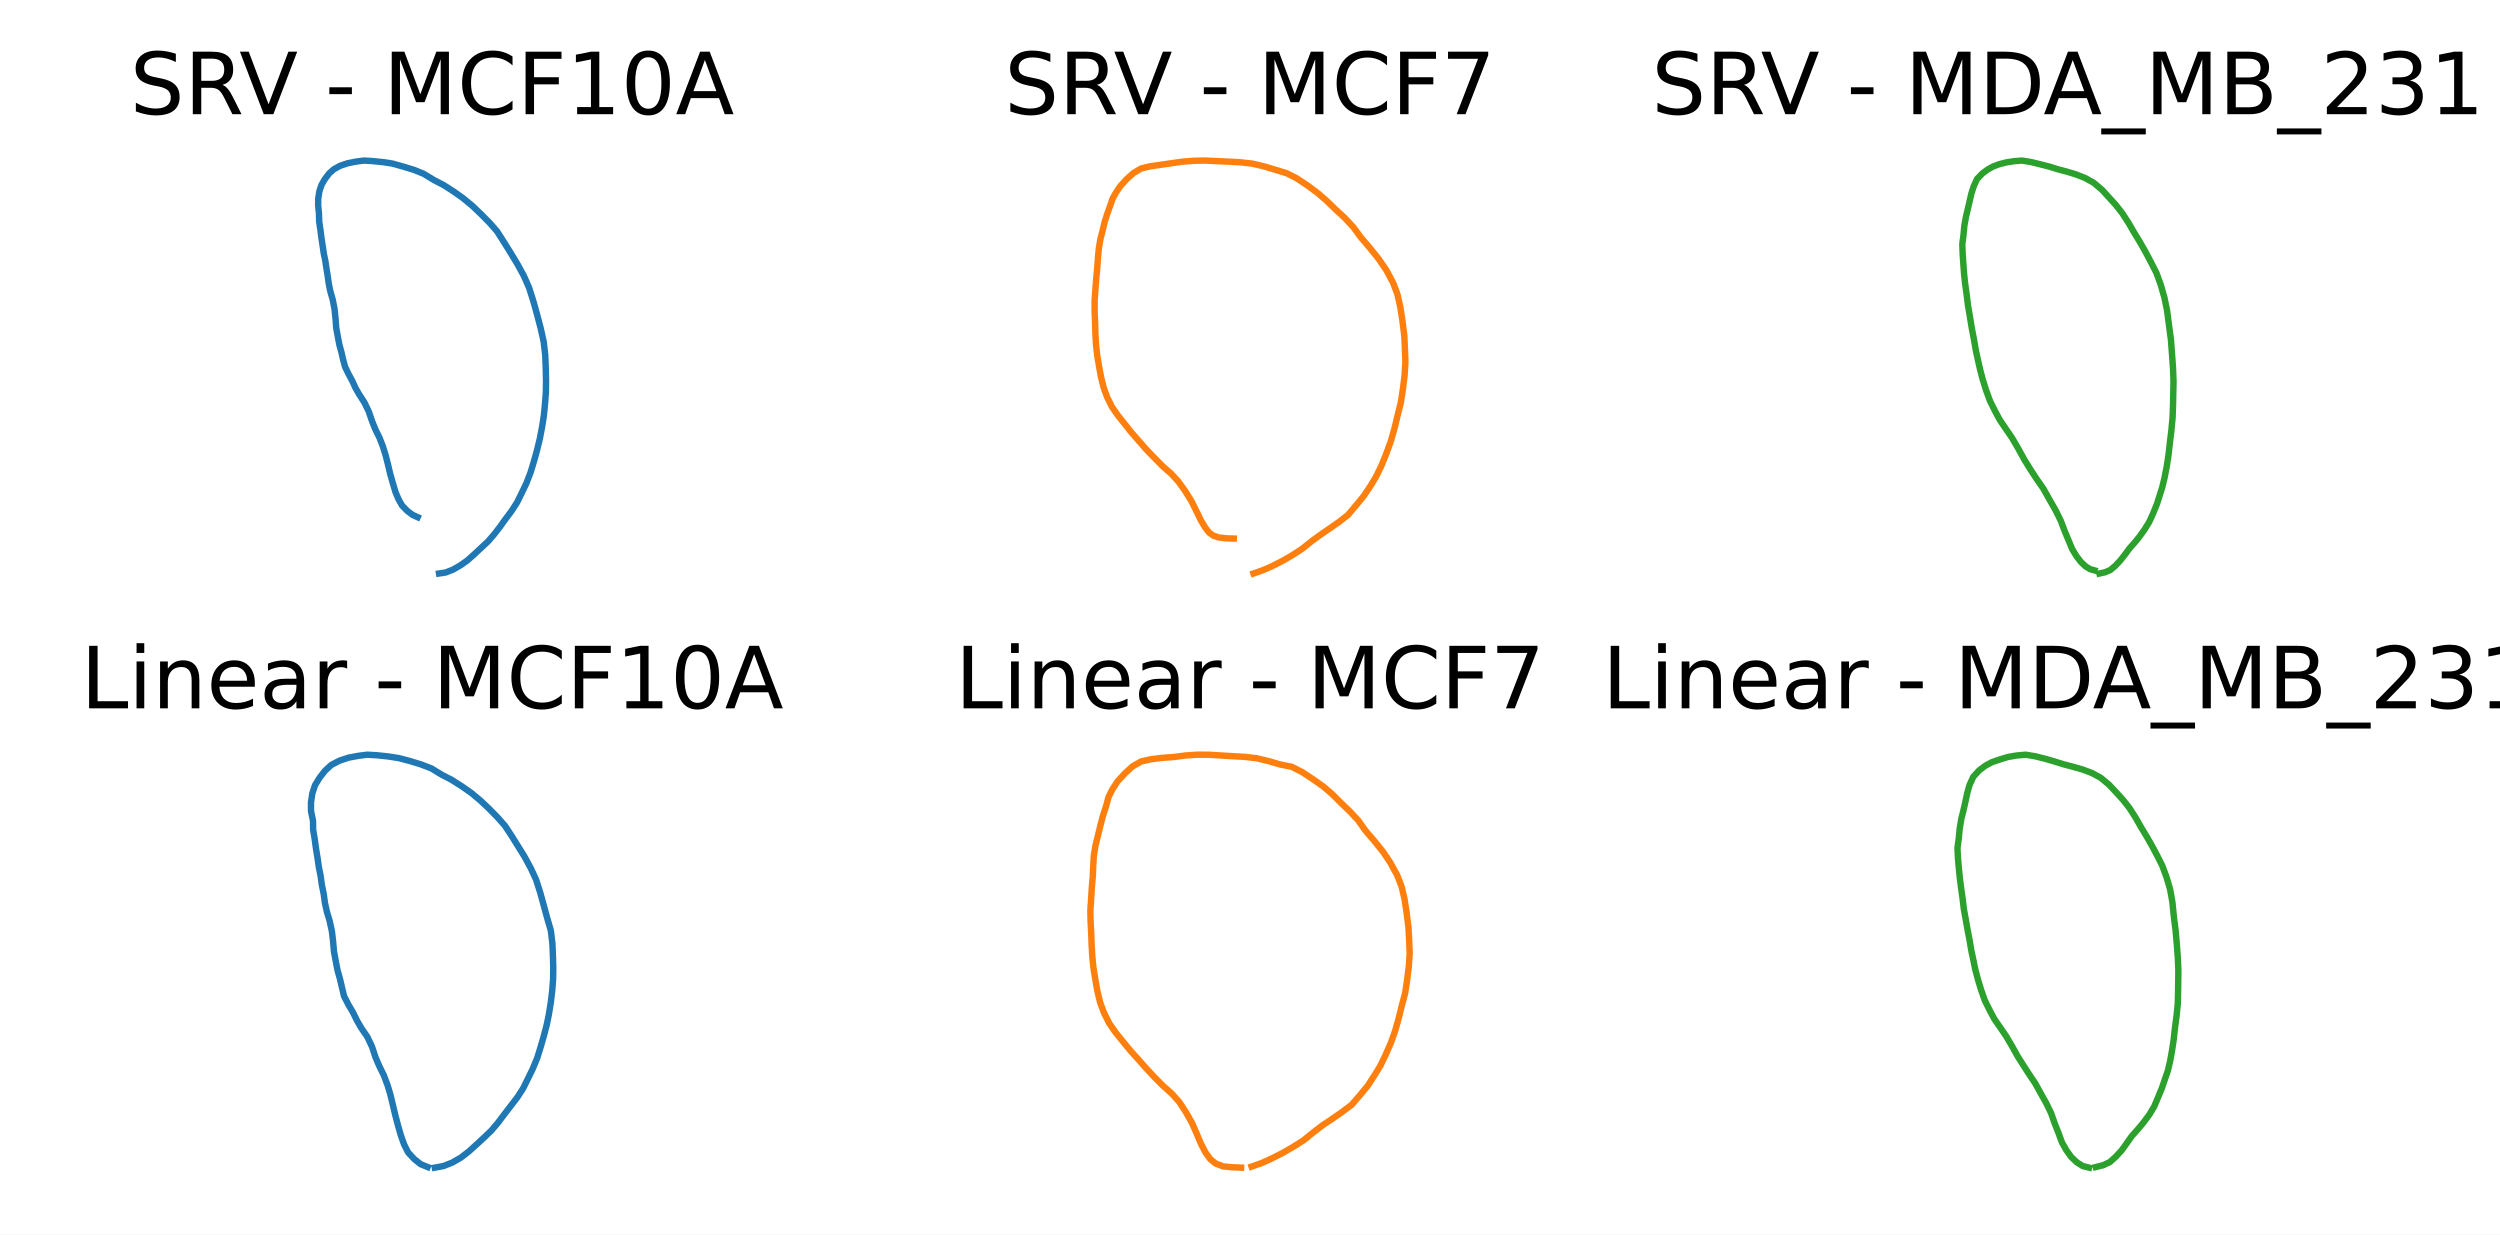
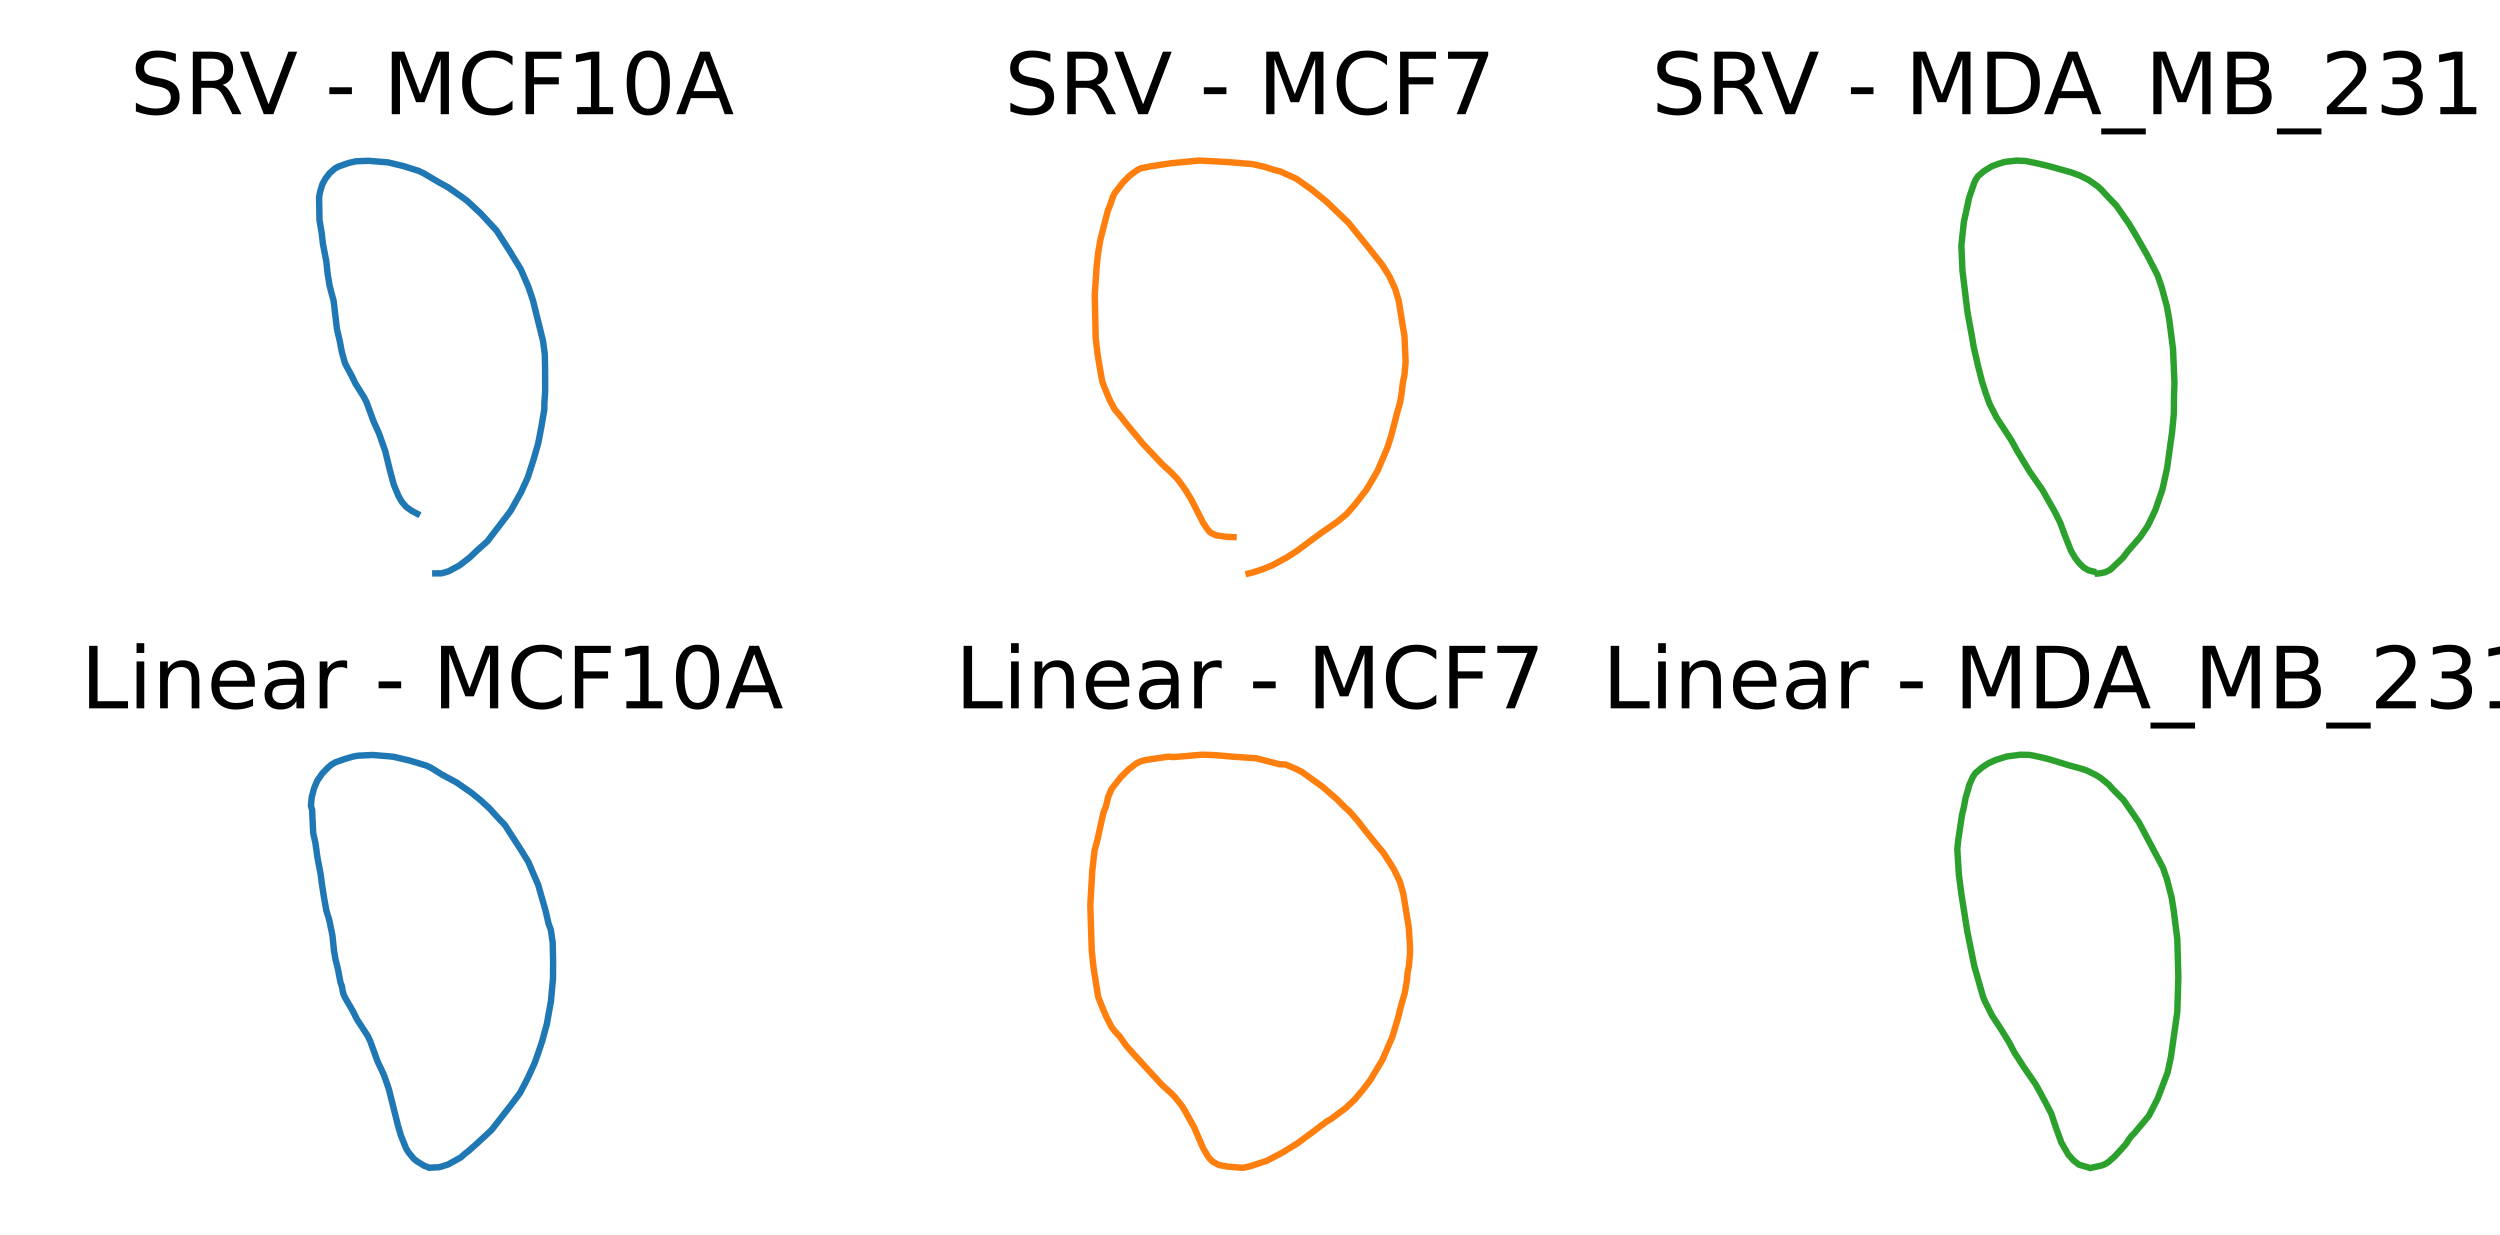
<svg xmlns="http://www.w3.org/2000/svg" xmlns:xlink="http://www.w3.org/1999/xlink" width="583.2pt" height="288pt" viewBox="0 0 583.2 288" version="1.1">
  <defs>
    <style type="text/css">*{stroke-linejoin: round; stroke-linecap: butt}</style>
  </defs>
  <g id="figure_1">
    <g id="patch_1">
      <path d="M 0 288  L 583.2 288  L 583.2 0  L 0 0  z " style="fill: #ffffff" />
    </g>
    <g id="axes_1">
      <g id="line2d_1">
-         <path d="M 97.434 120.652  L 96.198 120.088  L 94.986 119.154  L 93.793 117.932  L 92.954 116.433  L 92.29 114.876  L 91.674 112.826  L 91.031 110.575  L 90.557 108.565  L 89.976 106.261  L 89.311 104.131  L 88.527 102.111  L 87.575 100.188  L 86.816 98.304  L 86.01 95.968  L 85.013 93.906  L 83.773 91.981  L 82.893 90.437  L 82.178 88.857  L 81.323 87.284  L 80.487 85.546  L 80.035 83.868  L 79.654 82.193  L 79.174 80.444  L 78.797 78.485  L 78.437 76.501  L 78.268 74.304  L 78.039 72.073  L 77.602 69.853  L 77.051 67.935  L 76.705 66.245  L 76.458 64.495  L 76.148 62.578  L 75.877 60.777  L 75.536 59.179  L 75.307 57.596  L 74.995 55.582  L 74.743 53.584  L 74.464 51.737  L 74.41 49.88  L 74.222 47.909  L 74.237 46.318  L 74.503 44.638  L 74.988 43.152  L 75.758 41.821  L 76.771 40.462  L 77.903 39.464  L 79.378 38.659  L 81.134 38.073  L 83.046 37.694  L 84.906 37.456  L 86.889 37.575  L 89.309 37.82  L 91.545 38.156  L 94.111 38.878  L 96.565 39.626  L 98.819 40.534  L 101.215 41.992  L 103.474 43.159  L 105.846 44.687  L 107.938 46.161  L 110.158 47.991  L 112.219 49.961  L 114.218 51.978  L 115.958 53.966  L 117.487 56.362  L 119.07 58.907  L 120.706 61.609  L 122.22 64.387  L 123.436 67.158  L 124.428 70.288  L 125.313 73.468  L 126.143 76.631  L 126.836 79.771  L 127.191 82.855  L 127.314 85.907  L 127.378 88.838  L 127.341 91.552  L 127.13 94.293  L 126.867 96.981  L 126.43 99.754  L 125.93 102.33  L 125.297 104.943  L 124.589 107.519  L 123.782 110.17  L 122.782 112.771  L 121.715 114.98  L 120.635 117.187  L 119.34 119.206  L 117.912 121.103  L 116.564 122.988  L 115.188 124.761  L 113.822 126.326  L 112.263 127.785  L 110.505 129.425  L 108.996 130.76  L 107.377 131.897  L 105.665 132.884  L 103.944 133.556  L 102.424 133.784  " clip-path="url(#p415bff072d)" style="fill: none; stroke: #1f77b4; stroke-width: 1.5; stroke-linecap: square" />
+         <path d="M 97.315 119.842  L 96.074 119.181  L 94.82 118.302  L 93.757 117.098  L 92.925 115.649  L 91.854 113.031  L 90.937 109.632  L 89.869 105.234  L 88.416 101.11  L 87.166 98.337  L 85.499 93.826  L 84.952 92.722  L 82.885 89.421  L 82.14 87.86  L 80.844 85.448  L 80.472 84.707  L 79.757 82.182  L 79.267 79.602  L 78.607 76.776  L 77.832 70.21  L 77.306 68.253  L 76.867 66.536  L 76.439 63.942  L 76.129 61.039  L 75.357 57.025  L 75.013 54.173  L 74.526 51.308  L 74.441 45.945  L 74.737 44.482  L 75.225 42.932  L 75.911 41.683  L 76.941 40.347  L 78.113 39.324  L 78.834 38.901  L 81.268 38.034  L 83.064 37.624  L 85.98 37.511  L 90.494 37.881  L 94.068 38.732  L 97.667 39.865  L 98.754 40.38  L 102.308 42.478  L 104.524 43.7  L 107.863 46.032  L 108.974 46.857  L 112.133 49.79  L 114.001 51.808  L 115.849 53.809  L 118.974 58.689  L 121.483 62.8  L 123.265 66.923  L 124.327 70.068  L 126.676 79.534  L 127.083 82.592  L 127.157 85.691  L 127.177 91.332  L 126.988 94.069  L 126.977 95.494  L 126.308 99.465  L 125.567 103.372  L 124.465 107.21  L 123.143 111.322  L 121.548 114.842  L 119.112 119.191  L 113.688 126.288  L 111.216 128.477  L 109.557 130.067  L 107.202 131.888  L 104.69 133.245  L 103.015 133.748  L 101.549 133.759  L 101.549 133.759  " clip-path="url(#p66b4152a13)" style="fill: none; stroke: #1f77b4; stroke-width: 1.5; stroke-linecap: square" />
      </g>
      <g id="text_1">
        <g transform="translate(30.32031 26.64) scale(0.2 -0.2)">
          <defs>
            <path id="DejaVuSans-53" d="M 3425 4513  L 3425 3897  Q 3066 4069 2747 4153  Q 2428 4238 2131 4238  Q 1616 4238 1336 4038  Q 1056 3838 1056 3469  Q 1056 3159 1242 3001  Q 1428 2844 1947 2747  L 2328 2669  Q 3034 2534 3370 2195  Q 3706 1856 3706 1288  Q 3706 609 3251 259  Q 2797 -91 1919 -91  Q 1588 -91 1214 -16  Q 841 59 441 206  L 441 856  Q 825 641 1194 531  Q 1563 422 1919 422  Q 2459 422 2753 634  Q 3047 847 3047 1241  Q 3047 1584 2836 1778  Q 2625 1972 2144 2069  L 1759 2144  Q 1053 2284 737 2584  Q 422 2884 422 3419  Q 422 4038 858 4394  Q 1294 4750 2059 4750  Q 2388 4750 2728 4690  Q 3069 4631 3425 4513  z " transform="scale(0.015625)" />
            <path id="DejaVuSans-52" d="M 2841 2188  Q 3044 2119 3236 1894  Q 3428 1669 3622 1275  L 4263 0  L 3584 0  L 2988 1197  Q 2756 1666 2539 1819  Q 2322 1972 1947 1972  L 1259 1972  L 1259 0  L 628 0  L 628 4666  L 2053 4666  Q 2853 4666 3247 4331  Q 3641 3997 3641 3322  Q 3641 2881 3436 2590  Q 3231 2300 2841 2188  z M 1259 4147  L 1259 2491  L 2053 2491  Q 2509 2491 2742 2702  Q 2975 2913 2975 3322  Q 2975 3731 2742 3939  Q 2509 4147 2053 4147  L 1259 4147  z " transform="scale(0.015625)" />
            <path id="DejaVuSans-56" d="M 1831 0  L 50 4666  L 709 4666  L 2188 738  L 3669 4666  L 4325 4666  L 2547 0  L 1831 0  z " transform="scale(0.015625)" />
            <path id="DejaVuSans-20" transform="scale(0.015625)" />
            <path id="DejaVuSans-2d" d="M 313 2009  L 1997 2009  L 1997 1497  L 313 1497  L 313 2009  z " transform="scale(0.015625)" />
            <path id="DejaVuSans-4d" d="M 628 4666  L 1569 4666  L 2759 1491  L 3956 4666  L 4897 4666  L 4897 0  L 4281 0  L 4281 4097  L 3078 897  L 2444 897  L 1241 4097  L 1241 0  L 628 0  L 628 4666  z " transform="scale(0.015625)" />
            <path id="DejaVuSans-43" d="M 4122 4306  L 4122 3641  Q 3803 3938 3442 4084  Q 3081 4231 2675 4231  Q 1875 4231 1450 3742  Q 1025 3253 1025 2328  Q 1025 1406 1450 917  Q 1875 428 2675 428  Q 3081 428 3442 575  Q 3803 722 4122 1019  L 4122 359  Q 3791 134 3420 21  Q 3050 -91 2638 -91  Q 1578 -91 968 557  Q 359 1206 359 2328  Q 359 3453 968 4101  Q 1578 4750 2638 4750  Q 3056 4750 3426 4639  Q 3797 4528 4122 4306  z " transform="scale(0.015625)" />
            <path id="DejaVuSans-46" d="M 628 4666  L 3309 4666  L 3309 4134  L 1259 4134  L 1259 2759  L 3109 2759  L 3109 2228  L 1259 2228  L 1259 0  L 628 0  L 628 4666  z " transform="scale(0.015625)" />
            <path id="DejaVuSans-31" d="M 794 531  L 1825 531  L 1825 4091  L 703 3866  L 703 4441  L 1819 4666  L 2450 4666  L 2450 531  L 3481 531  L 3481 0  L 794 0  L 794 531  z " transform="scale(0.015625)" />
            <path id="DejaVuSans-30" d="M 2034 4250  Q 1547 4250 1301 3770  Q 1056 3291 1056 2328  Q 1056 1369 1301 889  Q 1547 409 2034 409  Q 2525 409 2770 889  Q 3016 1369 3016 2328  Q 3016 3291 2770 3770  Q 2525 4250 2034 4250  z M 2034 4750  Q 2819 4750 3233 4129  Q 3647 3509 3647 2328  Q 3647 1150 3233 529  Q 2819 -91 2034 -91  Q 1250 -91 836 529  Q 422 1150 422 2328  Q 422 3509 836 4129  Q 1250 4750 2034 4750  z " transform="scale(0.015625)" />
            <path id="DejaVuSans-41" d="M 2188 4044  L 1331 1722  L 3047 1722  L 2188 4044  z M 1831 4666  L 2547 4666  L 4325 0  L 3669 0  L 3244 1197  L 1141 1197  L 716 0  L 50 0  L 1831 4666  z " transform="scale(0.015625)" />
          </defs>
          <use xlink:href="#DejaVuSans-53" />
          <use xlink:href="#DejaVuSans-52" x="63.477" />
          <use xlink:href="#DejaVuSans-56" x="127.459" />
          <use xlink:href="#DejaVuSans-20" x="195.867" />
          <use xlink:href="#DejaVuSans-2d" x="227.654" />
          <use xlink:href="#DejaVuSans-20" x="263.738" />
          <use xlink:href="#DejaVuSans-4d" x="295.525" />
          <use xlink:href="#DejaVuSans-43" x="381.805" />
          <use xlink:href="#DejaVuSans-46" x="451.629" />
          <use xlink:href="#DejaVuSans-31" x="509.148" />
          <use xlink:href="#DejaVuSans-30" x="572.771" />
          <use xlink:href="#DejaVuSans-41" x="636.395" />
        </g>
      </g>
    </g>
    <g id="axes_2">
      <g id="line2d_2">
-         <path d="M 287.812 125.631  L 286.004 125.575  L 284.315 125.382  L 283.005 124.935  L 282.044 124.216  L 281.173 123.108  L 280.148 121.397  L 279.157 119.342  L 277.948 116.926  L 276.514 114.598  L 274.889 112.327  L 273.235 110.516  L 271.237 108.775  L 269.325 106.829  L 267.444 104.89  L 265.731 102.928  L 263.915 100.851  L 262.303 98.824  L 260.763 96.874  L 259.394 94.907  L 258.265 92.642  L 257.47 90.459  L 256.86 88.017  L 256.396 85.537  L 255.969 82.948  L 255.68 80.447  L 255.528 77.768  L 255.455 74.994  L 255.355 72.62  L 255.349 70.208  L 255.506 67.863  L 255.708 65.204  L 255.968 62.515  L 256.13 60.199  L 256.319 58.084  L 256.683 55.857  L 257.215 53.782  L 257.697 51.759  L 258.302 49.865  L 258.94 48.12  L 259.516 46.418  L 260.264 45.026  L 261.369 43.386  L 262.879 41.745  L 264.44 40.349  L 266.208 39.302  L 268.252 38.805  L 270.849 38.431  L 273.281 38.076  L 275.9 37.708  L 278.626 37.495  L 281.13 37.456  L 283.826 37.587  L 286.586 37.705  L 289.352 37.853  L 292.208 38.177  L 295.03 38.856  L 297.566 39.621  L 300.133 40.393  L 302.567 41.636  L 305.13 43.351  L 307.433 45.059  L 309.448 46.82  L 311.572 48.865  L 313.709 50.841  L 315.706 52.987  L 317.483 55.419  L 319.45 57.701  L 321.616 60.406  L 323.382 62.98  L 325.004 66.017  L 325.997 68.674  L 326.654 71.569  L 327.158 74.814  L 327.6 78.354  L 327.738 81.368  L 327.851 84.495  L 327.666 87.553  L 327.258 90.838  L 326.786 93.918  L 326.034 96.902  L 325.33 99.838  L 324.458 102.911  L 323.384 105.869  L 322.215 108.723  L 320.978 111.245  L 319.703 113.365  L 318.125 115.713  L 316.373 117.854  L 314.439 120.144  L 312.295 121.804  L 310.049 123.367  L 308.088 124.716  L 306.061 126.193  L 303.741 128.043  L 301.501 129.498  L 299.258 130.798  L 296.838 132.037  L 294.61 133.012  L 292.415 133.784  " clip-path="url(#p896a2bd3fc)" style="fill: none; stroke: #ff7f0e; stroke-width: 1.5; stroke-linecap: square" />
+         <path d="M 287.765 125.3  L 285.978 125.228  L 283.63 124.866  L 282.52 124.326  L 282.053 123.94  L 281.201 122.782  L 280.691 121.991  L 277.821 116.364  L 276.421 114.121  L 274.786 111.847  L 273.13 110.132  L 271.127 108.308  L 266.602 103.502  L 262.366 98.383  L 261.656 97.415  L 259.988 95.422  L 258.901 93.369  L 257.489 89.998  L 257.112 88.906  L 256.482 85.306  L 256.051 82.659  L 255.599 78.848  L 255.383 68.845  L 255.807 62.412  L 256.157 59.114  L 256.693 55.935  L 258.472 48.989  L 258.853 48.148  L 259.728 45.628  L 260.114 44.955  L 261.986 42.529  L 263.529 40.98  L 265.205 39.728  L 266.155 39.263  L 268.304 38.823  L 273.313 38.064  L 279.668 37.456  L 283.701 37.65  L 286.504 37.824  L 292.074 38.264  L 294.876 38.889  L 297.368 39.674  L 298.644 39.98  L 302.422 41.697  L 306.123 44.335  L 309.407 47.006  L 314.562 51.954  L 319.397 57.936  L 322.488 61.838  L 324.169 64.57  L 325.516 67.531  L 326.307 70.235  L 327.338 76.661  L 327.633 78.35  L 327.906 84.421  L 327.631 87.489  L 327.288 89.09  L 326.905 92.185  L 326.629 93.812  L 325.82 96.674  L 324.623 101.357  L 323.724 104.255  L 321.355 109.842  L 319.382 113.226  L 318.698 114.323  L 316.02 117.769  L 314.143 119.91  L 312.089 121.621  L 307.827 124.593  L 302.513 128.536  L 300.317 129.955  L 296.811 131.876  L 294.563 132.785  L 292.338 133.52  L 291.266 133.784  L 291.266 133.784  " clip-path="url(#p257a680c0c)" style="fill: none; stroke: #ff7f0e; stroke-width: 1.5; stroke-linecap: square" />
      </g>
      <g id="text_2">
        <g transform="translate(234.3234 26.64) scale(0.2 -0.2)">
          <defs>
            <path id="DejaVuSans-37" d="M 525 4666  L 3525 4666  L 3525 4397  L 1831 0  L 1172 0  L 2766 4134  L 525 4134  L 525 4666  z " transform="scale(0.015625)" />
          </defs>
          <use xlink:href="#DejaVuSans-53" />
          <use xlink:href="#DejaVuSans-52" x="63.477" />
          <use xlink:href="#DejaVuSans-56" x="127.459" />
          <use xlink:href="#DejaVuSans-20" x="195.867" />
          <use xlink:href="#DejaVuSans-2d" x="227.654" />
          <use xlink:href="#DejaVuSans-20" x="263.738" />
          <use xlink:href="#DejaVuSans-4d" x="295.525" />
          <use xlink:href="#DejaVuSans-43" x="381.805" />
          <use xlink:href="#DejaVuSans-46" x="451.629" />
          <use xlink:href="#DejaVuSans-37" x="509.148" />
        </g>
      </g>
    </g>
    <g id="axes_3">
      <g id="line2d_3">
-         <path d="M 488.597 133.053  L 487.565 132.764  L 486.554 132.146  L 485.444 131.102  L 484.411 129.757  L 483.423 128.135  L 482.616 126.201  L 481.664 123.935  L 480.726 121.453  L 479.522 119.022  L 478.045 116.435  L 476.664 113.972  L 475.089 111.708  L 473.655 109.511  L 472.224 107.197  L 470.836 104.669  L 469.366 102.151  L 467.908 100.018  L 466.507 97.951  L 465.414 95.913  L 464.25 93.592  L 463.331 91.089  L 462.52 88.502  L 461.918 86.204  L 461.38 83.839  L 460.906 81.651  L 460.485 79.19  L 459.964 76.479  L 459.528 73.798  L 459.097 71.292  L 458.774 68.669  L 458.415 66.115  L 458.186 63.933  L 458.01 61.598  L 457.845 59.153  L 457.765 56.952  L 458.051 54.738  L 458.248 52.618  L 458.638 50.479  L 459.088 48.591  L 459.493 46.861  L 459.891 45.133  L 460.419 43.481  L 461.2 41.762  L 462.43 40.476  L 463.672 39.552  L 464.916 38.861  L 466.356 38.316  L 468.032 37.882  L 469.816 37.606  L 471.669 37.456  L 473.824 37.806  L 476.107 38.368  L 478.054 38.862  L 480.106 39.5  L 482.227 40.063  L 484.243 40.671  L 486.424 41.527  L 488.448 42.665  L 490.364 44.287  L 492.038 46.12  L 493.561 47.793  L 495.094 49.757  L 496.58 52.058  L 497.832 54.226  L 499.302 56.642  L 500.586 58.914  L 501.81 61.228  L 503.049 63.662  L 504.065 66.457  L 504.915 69.435  L 505.536 72.446  L 505.997 75.975  L 506.427 79.177  L 506.702 82.83  L 506.93 86.047  L 507.035 89.026  L 506.976 91.866  L 506.923 94.565  L 506.823 97.37  L 506.542 100.383  L 506.175 103.414  L 505.849 106.299  L 505.454 108.834  L 504.955 111.399  L 504.406 113.67  L 503.848 115.436  L 503.186 117.532  L 502.302 119.721  L 501.387 121.734  L 500.331 123.451  L 499.198 125.056  L 498.045 126.489  L 496.775 127.927  L 495.67 129.42  L 494.624 130.751  L 493.448 132.001  L 492.321 132.956  L 491.079 133.497  L 489.769 133.784  " clip-path="url(#p5d99c530a8)" style="fill: none; stroke: #2ca02c; stroke-width: 1.5; stroke-linecap: square" />
+         <path d="M 488.251 133.298  L 487.182 133.033  L 486.139 132.418  L 485.124 131.466  L 484.119 130.189  L 483.124 128.481  L 481.914 125.448  L 480.584 121.878  L 479.325 119.354  L 477.915 116.881  L 476.504 114.364  L 473.4 109.894  L 470.612 105.255  L 469.181 102.665  L 467.119 99.5  L 465.769 97.425  L 464.11 94.182  L 463.197 91.614  L 462.378 89.046  L 461.474 85.504  L 460.422 80.935  L 459.995 78.386  L 458.988 72.884  L 457.798 63.109  L 457.549 57.291  L 458.122 51.848  L 459.362 46.109  L 460.533 42.695  L 460.955 41.79  L 461.448 41.087  L 462.76 39.953  L 464.621 38.8  L 466.108 38.252  L 467.719 37.763  L 470.456 37.456  L 472.496 37.551  L 474.784 38.011  L 477.901 38.739  L 483.085 40.183  L 485.1 40.918  L 487.189 41.947  L 489.25 43.391  L 490.233 44.274  L 491.961 46.143  L 493.69 47.947  L 496.738 52.333  L 498.068 54.561  L 500.818 59.38  L 503.3 64.188  L 504.266 66.977  L 505.498 71.502  L 506.057 74.657  L 506.932 81.514  L 507.257 89.361  L 507.15 92.348  L 507.113 96.544  L 506.694 100.914  L 505.538 109.204  L 504.473 114.095  L 502.849 118.854  L 501.873 120.94  L 500.955 122.79  L 499.281 125.255  L 497.555 127.243  L 496.384 128.585  L 495.27 130.087  L 492.334 132.875  L 491.124 133.487  L 489.942 133.731  L 489.384 133.784  L 489.384 133.784  " clip-path="url(#p93d2661fcc)" style="fill: none; stroke: #2ca02c; stroke-width: 1.5; stroke-linecap: square" />
      </g>
      <g id="text_3">
        <g transform="translate(385.2781 26.64) scale(0.2 -0.2)">
          <defs>
            <path id="DejaVuSans-44" d="M 1259 4147  L 1259 519  L 2022 519  Q 2988 519 3436 956  Q 3884 1394 3884 2338  Q 3884 3275 3436 3711  Q 2988 4147 2022 4147  L 1259 4147  z M 628 4666  L 1925 4666  Q 3281 4666 3915 4102  Q 4550 3538 4550 2338  Q 4550 1131 3912 565  Q 3275 0 1925 0  L 628 0  L 628 4666  z " transform="scale(0.015625)" />
            <path id="DejaVuSans-5f" d="M 3263 -1063  L 3263 -1509  L -63 -1509  L -63 -1063  L 3263 -1063  z " transform="scale(0.015625)" />
            <path id="DejaVuSans-42" d="M 1259 2228  L 1259 519  L 2272 519  Q 2781 519 3026 730  Q 3272 941 3272 1375  Q 3272 1813 3026 2020  Q 2781 2228 2272 2228  L 1259 2228  z M 1259 4147  L 1259 2741  L 2194 2741  Q 2656 2741 2882 2914  Q 3109 3088 3109 3444  Q 3109 3797 2882 3972  Q 2656 4147 2194 4147  L 1259 4147  z M 628 4666  L 2241 4666  Q 2963 4666 3353 4366  Q 3744 4066 3744 3513  Q 3744 3084 3544 2831  Q 3344 2578 2956 2516  Q 3422 2416 3680 2098  Q 3938 1781 3938 1306  Q 3938 681 3513 340  Q 3088 0 2303 0  L 628 0  L 628 4666  z " transform="scale(0.015625)" />
            <path id="DejaVuSans-32" d="M 1228 531  L 3431 531  L 3431 0  L 469 0  L 469 531  Q 828 903 1448 1529  Q 2069 2156 2228 2338  Q 2531 2678 2651 2914  Q 2772 3150 2772 3378  Q 2772 3750 2511 3984  Q 2250 4219 1831 4219  Q 1534 4219 1204 4116  Q 875 4013 500 3803  L 500 4441  Q 881 4594 1212 4672  Q 1544 4750 1819 4750  Q 2544 4750 2975 4387  Q 3406 4025 3406 3419  Q 3406 3131 3298 2873  Q 3191 2616 2906 2266  Q 2828 2175 2409 1742  Q 1991 1309 1228 531  z " transform="scale(0.015625)" />
            <path id="DejaVuSans-33" d="M 2597 2516  Q 3050 2419 3304 2112  Q 3559 1806 3559 1356  Q 3559 666 3084 287  Q 2609 -91 1734 -91  Q 1441 -91 1130 -33  Q 819 25 488 141  L 488 750  Q 750 597 1062 519  Q 1375 441 1716 441  Q 2309 441 2620 675  Q 2931 909 2931 1356  Q 2931 1769 2642 2001  Q 2353 2234 1838 2234  L 1294 2234  L 1294 2753  L 1863 2753  Q 2328 2753 2575 2939  Q 2822 3125 2822 3475  Q 2822 3834 2567 4026  Q 2313 4219 1838 4219  Q 1578 4219 1281 4162  Q 984 4106 628 3988  L 628 4550  Q 988 4650 1302 4700  Q 1616 4750 1894 4750  Q 2613 4750 3031 4423  Q 3450 4097 3450 3541  Q 3450 3153 3228 2886  Q 3006 2619 2597 2516  z " transform="scale(0.015625)" />
          </defs>
          <use xlink:href="#DejaVuSans-53" />
          <use xlink:href="#DejaVuSans-52" x="63.477" />
          <use xlink:href="#DejaVuSans-56" x="127.459" />
          <use xlink:href="#DejaVuSans-20" x="195.867" />
          <use xlink:href="#DejaVuSans-2d" x="227.654" />
          <use xlink:href="#DejaVuSans-20" x="263.738" />
          <use xlink:href="#DejaVuSans-4d" x="295.525" />
          <use xlink:href="#DejaVuSans-44" x="381.805" />
          <use xlink:href="#DejaVuSans-41" x="457.057" />
          <use xlink:href="#DejaVuSans-5f" x="525.465" />
          <use xlink:href="#DejaVuSans-4d" x="575.465" />
          <use xlink:href="#DejaVuSans-42" x="661.744" />
          <use xlink:href="#DejaVuSans-5f" x="730.348" />
          <use xlink:href="#DejaVuSans-32" x="780.348" />
          <use xlink:href="#DejaVuSans-33" x="843.971" />
          <use xlink:href="#DejaVuSans-31" x="907.594" />
        </g>
      </g>
    </g>
    <g id="axes_4">
      <g id="line2d_4">
-         <path d="M 99.757 272.246  L 98.12 271.574  L 96.615 270.365  L 95.212 268.845  L 94.274 266.991  L 93.566 265.024  L 92.881 262.681  L 92.216 260.154  L 91.667 257.84  L 91.069 255.359  L 90.394 253.11  L 89.54 250.851  L 88.491 248.718  L 87.6 246.647  L 86.778 244.167  L 85.716 241.919  L 84.304 239.847  L 83.259 238.049  L 82.366 236.217  L 81.266 234.342  L 80.253 232.382  L 79.78 230.386  L 79.306 228.359  L 78.746 226.371  L 78.309 224.135  L 77.901 221.927  L 77.697 219.582  L 77.422 217.227  L 76.892 214.818  L 76.241 212.641  L 75.805 210.669  L 75.529 208.646  L 75.074 206.37  L 74.778 204.255  L 74.382 202.315  L 74.104 200.34  L 73.72 197.997  L 73.403 195.683  L 73.049 193.561  L 73.015 191.453  L 72.556 189.25  L 72.538 187.2  L 72.859 185.084  L 73.495 183.165  L 74.557 181.42  L 75.836 179.782  L 77.289 178.441  L 79.209 177.446  L 81.313 176.744  L 83.574 176.324  L 85.679 176.056  L 87.956 176.188  L 90.595 176.469  L 93.033 176.852  L 95.656 177.543  L 98.242 178.335  L 100.609 179.244  L 103.026 180.715  L 105.364 181.922  L 107.811 183.482  L 109.969 184.991  L 112.096 186.772  L 114.103 188.667  L 116.033 190.635  L 117.774 192.605  L 119.286 194.894  L 120.785 197.302  L 122.372 199.855  L 123.841 202.574  L 125.046 205.184  L 126.01 208.183  L 126.825 211.143  L 127.644 214.148  L 128.503 217.093  L 128.864 220.073  L 128.987 222.951  L 129.062 225.752  L 129.028 228.441  L 128.82 231.114  L 128.5 233.782  L 128.056 236.551  L 127.534 239.105  L 126.853 241.703  L 126.125 244.23  L 125.315 246.833  L 124.256 249.378  L 123.142 251.661  L 122.019 253.926  L 120.651 256.033  L 119.094 258.063  L 117.574 260.04  L 116.12 261.974  L 114.644 263.711  L 112.948 265.345  L 111.033 267.11  L 109.339 268.638  L 107.497 270.054  L 105.519 271.201  L 103.434 272.018  L 101.442 272.384  " clip-path="url(#pb625bb7052)" style="fill: none; stroke: #1f77b4; stroke-width: 1.5; stroke-linecap: square" />
+         <path d="M 99.733 272.245  L 98.941 271.949  L 97.25 270.896  L 96.537 270.323  L 95.251 268.765  L 94.723 267.882  L 93.536 264.938  L 92.85 262.623  L 90.712 254.078  L 89.917 251.765  L 89.508 250.656  L 88.052 247.544  L 86.332 242.78  L 85.739 241.587  L 83.274 237.799  L 82.357 235.942  L 80.695 233.076  L 80.223 232.171  L 79.947 231.223  L 79.767 230.16  L 79.408 229.106  L 78.833 226.056  L 78.269 223.844  L 77.911 221.709  L 77.543 218.17  L 76.798 214.567  L 76.139 212.45  L 75.588 209.387  L 75.086 206.167  L 74.797 203.916  L 74.049 200.018  L 73.573 196.625  L 73.069 194.386  L 72.856 190.115  L 72.825 188.996  L 72.531 187.985  L 72.721 185.967  L 73.249 183.94  L 74 182.14  L 75.183 180.431  L 76.555 179.008  L 77.4 178.32  L 78.32 177.801  L 80.367 177.078  L 82.482 176.458  L 83.545 176.282  L 86.899 176.12  L 90.678 176.424  L 91.88 176.556  L 95.639 177.44  L 99.466 178.603  L 100.616 179.142  L 103.037 180.661  L 106.541 182.556  L 109.987 184.947  L 112.072 186.648  L 114.136 188.536  L 115.944 190.527  L 117.776 192.454  L 121.598 198.374  L 123.246 201.065  L 125.557 206.453  L 127.279 212.472  L 127.956 215.431  L 128.505 216.94  L 128.932 219.871  L 129.03 224.247  L 129.003 228.268  L 128.517 233.625  L 127.564 238.891  L 126.499 242.823  L 125.65 245.374  L 124.716 248.006  L 123.099 251.543  L 121.333 254.936  L 119.073 257.948  L 114.665 263.607  L 111.048 266.955  L 109.28 268.514  L 108.405 269.178  L 107.493 270.011  L 104.532 271.65  L 102.489 272.281  L 100.515 272.384  L 100.515 272.384  " clip-path="url(#pd324ed6410)" style="fill: none; stroke: #1f77b4; stroke-width: 1.5; stroke-linecap: square" />
      </g>
      <g id="text_4">
        <g transform="translate(18.82812 165.24) scale(0.2 -0.2)">
          <defs>
            <path id="DejaVuSans-4c" d="M 628 4666  L 1259 4666  L 1259 531  L 3531 531  L 3531 0  L 628 0  L 628 4666  z " transform="scale(0.015625)" />
            <path id="DejaVuSans-69" d="M 603 3500  L 1178 3500  L 1178 0  L 603 0  L 603 3500  z M 603 4863  L 1178 4863  L 1178 4134  L 603 4134  L 603 4863  z " transform="scale(0.015625)" />
            <path id="DejaVuSans-6e" d="M 3513 2113  L 3513 0  L 2938 0  L 2938 2094  Q 2938 2591 2744 2837  Q 2550 3084 2163 3084  Q 1697 3084 1428 2787  Q 1159 2491 1159 1978  L 1159 0  L 581 0  L 581 3500  L 1159 3500  L 1159 2956  Q 1366 3272 1645 3428  Q 1925 3584 2291 3584  Q 2894 3584 3203 3211  Q 3513 2838 3513 2113  z " transform="scale(0.015625)" />
            <path id="DejaVuSans-65" d="M 3597 1894  L 3597 1613  L 953 1613  Q 991 1019 1311 708  Q 1631 397 2203 397  Q 2534 397 2845 478  Q 3156 559 3463 722  L 3463 178  Q 3153 47 2828 -22  Q 2503 -91 2169 -91  Q 1331 -91 842 396  Q 353 884 353 1716  Q 353 2575 817 3079  Q 1281 3584 2069 3584  Q 2775 3584 3186 3129  Q 3597 2675 3597 1894  z M 3022 2063  Q 3016 2534 2758 2815  Q 2500 3097 2075 3097  Q 1594 3097 1305 2825  Q 1016 2553 972 2059  L 3022 2063  z " transform="scale(0.015625)" />
            <path id="DejaVuSans-61" d="M 2194 1759  Q 1497 1759 1228 1600  Q 959 1441 959 1056  Q 959 750 1161 570  Q 1363 391 1709 391  Q 2188 391 2477 730  Q 2766 1069 2766 1631  L 2766 1759  L 2194 1759  z M 3341 1997  L 3341 0  L 2766 0  L 2766 531  Q 2569 213 2275 61  Q 1981 -91 1556 -91  Q 1019 -91 701 211  Q 384 513 384 1019  Q 384 1609 779 1909  Q 1175 2209 1959 2209  L 2766 2209  L 2766 2266  Q 2766 2663 2505 2880  Q 2244 3097 1772 3097  Q 1472 3097 1187 3025  Q 903 2953 641 2809  L 641 3341  Q 956 3463 1253 3523  Q 1550 3584 1831 3584  Q 2591 3584 2966 3190  Q 3341 2797 3341 1997  z " transform="scale(0.015625)" />
            <path id="DejaVuSans-72" d="M 2631 2963  Q 2534 3019 2420 3045  Q 2306 3072 2169 3072  Q 1681 3072 1420 2755  Q 1159 2438 1159 1844  L 1159 0  L 581 0  L 581 3500  L 1159 3500  L 1159 2956  Q 1341 3275 1631 3429  Q 1922 3584 2338 3584  Q 2397 3584 2469 3576  Q 2541 3569 2628 3553  L 2631 2963  z " transform="scale(0.015625)" />
          </defs>
          <use xlink:href="#DejaVuSans-4c" />
          <use xlink:href="#DejaVuSans-69" x="55.713" />
          <use xlink:href="#DejaVuSans-6e" x="83.496" />
          <use xlink:href="#DejaVuSans-65" x="146.875" />
          <use xlink:href="#DejaVuSans-61" x="208.398" />
          <use xlink:href="#DejaVuSans-72" x="269.678" />
          <use xlink:href="#DejaVuSans-20" x="310.791" />
          <use xlink:href="#DejaVuSans-2d" x="342.578" />
          <use xlink:href="#DejaVuSans-20" x="378.662" />
          <use xlink:href="#DejaVuSans-4d" x="410.449" />
          <use xlink:href="#DejaVuSans-43" x="496.729" />
          <use xlink:href="#DejaVuSans-46" x="566.553" />
          <use xlink:href="#DejaVuSans-31" x="624.072" />
          <use xlink:href="#DejaVuSans-30" x="687.695" />
          <use xlink:href="#DejaVuSans-41" x="751.318" />
        </g>
      </g>
    </g>
    <g id="axes_5">
      <g id="line2d_5">
-         <path d="M 289.52 272.384  L 287.362 272.296  L 285.285 272.081  L 283.6 271.427  L 282.328 270.392  L 281.227 268.865  L 280.151 266.806  L 279.183 264.503  L 278.032 261.901  L 276.659 259.459  L 275.085 257.053  L 273.379 255.138  L 271.289 253.278  L 269.285 251.259  L 267.396 249.24  L 265.605 247.209  L 263.683 245.076  L 261.937 242.944  L 260.23 240.839  L 258.779 238.739  L 257.544 236.283  L 256.656 233.907  L 256.012 231.271  L 255.542 228.623  L 255.091 225.836  L 254.815 223.2  L 254.654 220.401  L 254.55 217.594  L 254.413 215.005  L 254.352 212.442  L 254.529 209.888  L 254.687 207.179  L 254.931 204.394  L 255.028 201.945  L 255.168 199.652  L 255.57 197.168  L 256.163 194.783  L 256.721 192.471  L 257.328 190.195  L 258.019 188.083  L 258.597 185.955  L 259.469 184.188  L 260.701 182.273  L 262.388 180.448  L 264.153 178.812  L 266.175 177.639  L 268.5 177.112  L 271.256 176.78  L 273.74 176.606  L 276.532 176.242  L 279.315 176.056  L 281.936 176.063  L 284.717 176.235  L 287.534 176.401  L 290.319 176.556  L 293.127 176.876  L 296.015 177.57  L 298.649 178.343  L 301.363 178.881  L 303.808 180.131  L 306.305 181.789  L 308.647 183.435  L 310.762 185.24  L 312.854 187.326  L 314.927 189.312  L 316.834 191.363  L 318.556 193.798  L 320.517 196.081  L 322.655 198.726  L 324.33 201.239  L 325.945 204.191  L 326.994 206.91  L 327.662 209.817  L 328.146 212.978  L 328.574 216.417  L 328.729 219.326  L 328.848 222.425  L 328.647 225.473  L 328.25 228.606  L 327.808 231.632  L 327.017 234.582  L 326.305 237.487  L 325.444 240.523  L 324.428 243.374  L 323.217 246.116  L 321.984 248.673  L 320.6 250.915  L 319.075 253.276  L 317.256 255.479  L 315.285 257.758  L 313.015 259.449  L 310.679 261.077  L 308.567 262.482  L 306.456 264.089  L 304.066 266.031  L 301.635 267.563  L 299.236 268.947  L 296.728 270.227  L 294.359 271.306  L 291.972 272.14  " clip-path="url(#p4dff49cd32)" style="fill: none; stroke: #ff7f0e; stroke-width: 1.5; stroke-linecap: square" />
+         <path d="M 289.389 272.384  L 286.236 272.131  L 284.324 271.761  L 282.884 270.982  L 282.293 270.396  L 281.741 269.676  L 280.653 267.817  L 278.562 262.977  L 276.511 259.301  L 275.786 258.063  L 274.117 255.956  L 273.191 255.013  L 271.119 253.146  L 264.51 245.959  L 262.695 243.902  L 261.15 241.725  L 260.145 240.66  L 259.361 239.667  L 258.156 237.365  L 257.099 234.884  L 256.176 232.528  L 255.103 225.754  L 254.676 221.712  L 254.346 211.071  L 254.808 203.091  L 255.347 198.355  L 255.994 196.002  L 257.27 190.176  L 257.567 189.146  L 257.988 188.14  L 258.497 185.972  L 259.29 184.078  L 261.47 181.291  L 263.207 179.542  L 265.071 178.105  L 266.148 177.587  L 267.304 177.286  L 272.54 176.511  L 273.751 176.615  L 280.411 176.056  L 283.161 176.142  L 287.464 176.507  L 293.042 176.886  L 297.219 177.96  L 298.503 178.296  L 299.918 178.344  L 302.415 179.41  L 303.701 180.07  L 308.451 183.483  L 311.801 186.385  L 313.762 188.351  L 314.827 189.298  L 316.679 191.424  L 318.486 193.753  L 321.523 197.52  L 322.639 198.808  L 324.273 201.351  L 325.145 202.741  L 326.556 205.652  L 327.356 208.461  L 328.648 216.412  L 328.924 220.886  L 328.933 222.417  L 328.657 225.464  L 328.343 227.02  L 328.223 228.583  L 327.708 231.625  L 326.884 234.476  L 326.112 237.539  L 324.802 241.895  L 322.455 247.32  L 320.997 249.722  L 319.638 252.003  L 317.888 254.291  L 315.948 256.597  L 313.883 258.527  L 310.545 261.009  L 309.469 261.624  L 306.328 264.01  L 302.656 266.717  L 299.113 268.897  L 295.494 270.803  L 291.825 272.003  L 290.627 272.282  L 290.627 272.282  " clip-path="url(#pcc8fe1a065)" style="fill: none; stroke: #ff7f0e; stroke-width: 1.5; stroke-linecap: square" />
      </g>
      <g id="text_5">
        <g transform="translate(222.8313 165.24) scale(0.2 -0.2)">
          <use xlink:href="#DejaVuSans-4c" />
          <use xlink:href="#DejaVuSans-69" x="55.713" />
          <use xlink:href="#DejaVuSans-6e" x="83.496" />
          <use xlink:href="#DejaVuSans-65" x="146.875" />
          <use xlink:href="#DejaVuSans-61" x="208.398" />
          <use xlink:href="#DejaVuSans-72" x="269.678" />
          <use xlink:href="#DejaVuSans-20" x="310.791" />
          <use xlink:href="#DejaVuSans-2d" x="342.578" />
          <use xlink:href="#DejaVuSans-20" x="378.662" />
          <use xlink:href="#DejaVuSans-4d" x="410.449" />
          <use xlink:href="#DejaVuSans-43" x="496.729" />
          <use xlink:href="#DejaVuSans-46" x="566.553" />
          <use xlink:href="#DejaVuSans-37" x="624.072" />
        </g>
      </g>
    </g>
    <g id="axes_6">
      <g id="line2d_6">
-         <path d="M 487.332 272.384  L 485.864 272.015  L 484.516 271.167  L 483.181 269.914  L 482.035 268.31  L 480.994 266.47  L 480.247 264.414  L 479.337 262.115  L 478.487 259.691  L 477.362 257.375  L 476.02 254.977  L 474.788 252.729  L 473.371 250.63  L 472.054 248.578  L 470.692 246.431  L 469.339 244.002  L 467.984 241.707  L 466.618 239.703  L 465.26 237.749  L 464.178 235.73  L 463.002 233.344  L 462.151 230.927  L 461.402 228.456  L 460.793 226.162  L 460.323 223.867  L 459.868 221.73  L 459.472 219.378  L 458.981 216.828  L 458.535 214.302  L 458.112 211.989  L 457.825 209.538  L 457.469 207.028  L 457.191 204.863  L 456.961 202.565  L 456.749 200.128  L 456.636 197.82  L 456.948 195.514  L 457.159 193.292  L 457.545 190.991  L 458.052 188.95  L 458.499 186.997  L 458.926 184.979  L 459.461 183.099  L 460.333 181.208  L 461.715 179.698  L 463.158 178.617  L 464.669 177.807  L 466.414 177.203  L 468.397 176.594  L 470.431 176.247  L 472.535 176.056  L 474.737 176.417  L 477.059 176.995  L 479.247 177.627  L 481.42 178.301  L 483.647 178.889  L 485.833 179.512  L 488.042 180.34  L 490.076 181.456  L 491.998 183.058  L 493.692 184.868  L 495.251 186.586  L 496.753 188.491  L 498.178 190.715  L 499.389 192.846  L 500.782 195.147  L 502.038 197.364  L 503.249 199.636  L 504.427 201.974  L 505.406 204.627  L 506.238 207.437  L 506.774 210.437  L 507.107 213.77  L 507.511 216.921  L 507.816 220.395  L 508.043 223.451  L 508.164 226.229  L 508.137 228.877  L 508.101 231.484  L 508.034 234.157  L 507.748 237.002  L 507.368 239.861  L 507.066 242.594  L 506.701 245.005  L 506.26 247.477  L 505.699 249.836  L 505.101 251.557  L 504.357 253.746  L 503.421 256.022  L 502.521 258.154  L 501.387 260.036  L 500.082 261.797  L 498.767 263.389  L 497.284 265.054  L 496.07 266.776  L 494.921 268.378  L 493.574 269.834  L 492.2 271.08  L 490.607 271.827  L 488.92 272.25  " clip-path="url(#pa98e20f40b)" style="fill: none; stroke: #2ca02c; stroke-width: 1.5; stroke-linecap: square" />
+         <path d="M 487.221 272.355  L 484.971 271.697  L 483.676 270.669  L 482.473 269.31  L 480.887 266.558  L 479.727 263.396  L 478.542 259.832  L 477.334 257.476  L 476.091 255.148  L 474.846 252.899  L 471.988 248.748  L 469.92 245.514  L 468.678 243.139  L 466.711 239.952  L 464.736 236.952  L 463.09 233.691  L 462.6 232.504  L 460.562 225.353  L 458.93 217.292  L 457.565 208.661  L 456.957 203.96  L 456.595 198.033  L 456.835 195.835  L 457.68 190.218  L 458.152 188.175  L 458.555 186.028  L 459.137 184.144  L 459.368 183.168  L 460.247 181.198  L 460.834 180.342  L 462.287 179.093  L 463.763 178.111  L 465.379 177.359  L 467.236 176.749  L 468.262 176.45  L 471.321 176.059  L 473.509 176.107  L 475.85 176.588  L 478.145 177.154  L 482.452 178.472  L 485.779 179.398  L 486.854 179.769  L 488.938 180.797  L 489.996 181.452  L 491.939 183.026  L 492.722 183.947  L 495.392 186.639  L 498.993 191.884  L 504.535 202.337  L 505.472 204.99  L 506.596 209.343  L 507.089 212.422  L 507.929 219.161  L 508.165 227.964  L 507.927 236.026  L 506.426 246.607  L 505.65 250.229  L 503.359 256.24  L 501.286 260.3  L 497.966 264.263  L 497.26 264.982  L 496.581 265.847  L 496.03 266.772  L 494.668 268.31  L 493.338 269.749  L 491.936 271.011  L 491.207 271.495  L 490.395 271.852  L 488.798 272.221  L 488.021 272.384  L 488.021 272.384  " clip-path="url(#p4dfb5190ef)" style="fill: none; stroke: #2ca02c; stroke-width: 1.5; stroke-linecap: square" />
      </g>
      <g id="text_6">
        <g transform="translate(373.7859 165.24) scale(0.2 -0.2)">
          <use xlink:href="#DejaVuSans-4c" />
          <use xlink:href="#DejaVuSans-69" x="55.713" />
          <use xlink:href="#DejaVuSans-6e" x="83.496" />
          <use xlink:href="#DejaVuSans-65" x="146.875" />
          <use xlink:href="#DejaVuSans-61" x="208.398" />
          <use xlink:href="#DejaVuSans-72" x="269.678" />
          <use xlink:href="#DejaVuSans-20" x="310.791" />
          <use xlink:href="#DejaVuSans-2d" x="342.578" />
          <use xlink:href="#DejaVuSans-20" x="378.662" />
          <use xlink:href="#DejaVuSans-4d" x="410.449" />
          <use xlink:href="#DejaVuSans-44" x="496.729" />
          <use xlink:href="#DejaVuSans-41" x="571.98" />
          <use xlink:href="#DejaVuSans-5f" x="640.389" />
          <use xlink:href="#DejaVuSans-4d" x="690.389" />
          <use xlink:href="#DejaVuSans-42" x="776.668" />
          <use xlink:href="#DejaVuSans-5f" x="845.271" />
          <use xlink:href="#DejaVuSans-32" x="895.271" />
          <use xlink:href="#DejaVuSans-33" x="958.895" />
          <use xlink:href="#DejaVuSans-31" x="1022.518" />
        </g>
      </g>
    </g>
  </g>
  <defs>
-     <clipPath id="p415bff072d">
+     <clipPath id="p66b4152a13">
      <rect x="10.8" y="32.64" width="180" height="105.96" />
    </clipPath>
-     <clipPath id="p896a2bd3fc">
+     <clipPath id="p257a680c0c">
      <rect x="201.6" y="32.64" width="180" height="105.96" />
    </clipPath>
-     <clipPath id="p5d99c530a8">
+     <clipPath id="p93d2661fcc">
      <rect x="392.4" y="32.64" width="180" height="105.96" />
    </clipPath>
-     <clipPath id="pb625bb7052">
+     <clipPath id="pd324ed6410">
      <rect x="10.8" y="171.24" width="180" height="105.96" />
    </clipPath>
-     <clipPath id="p4dff49cd32">
+     <clipPath id="pcc8fe1a065">
      <rect x="201.6" y="171.24" width="180" height="105.96" />
    </clipPath>
-     <clipPath id="pa98e20f40b">
+     <clipPath id="p4dfb5190ef">
      <rect x="392.4" y="171.24" width="180" height="105.96" />
    </clipPath>
  </defs>
</svg>
